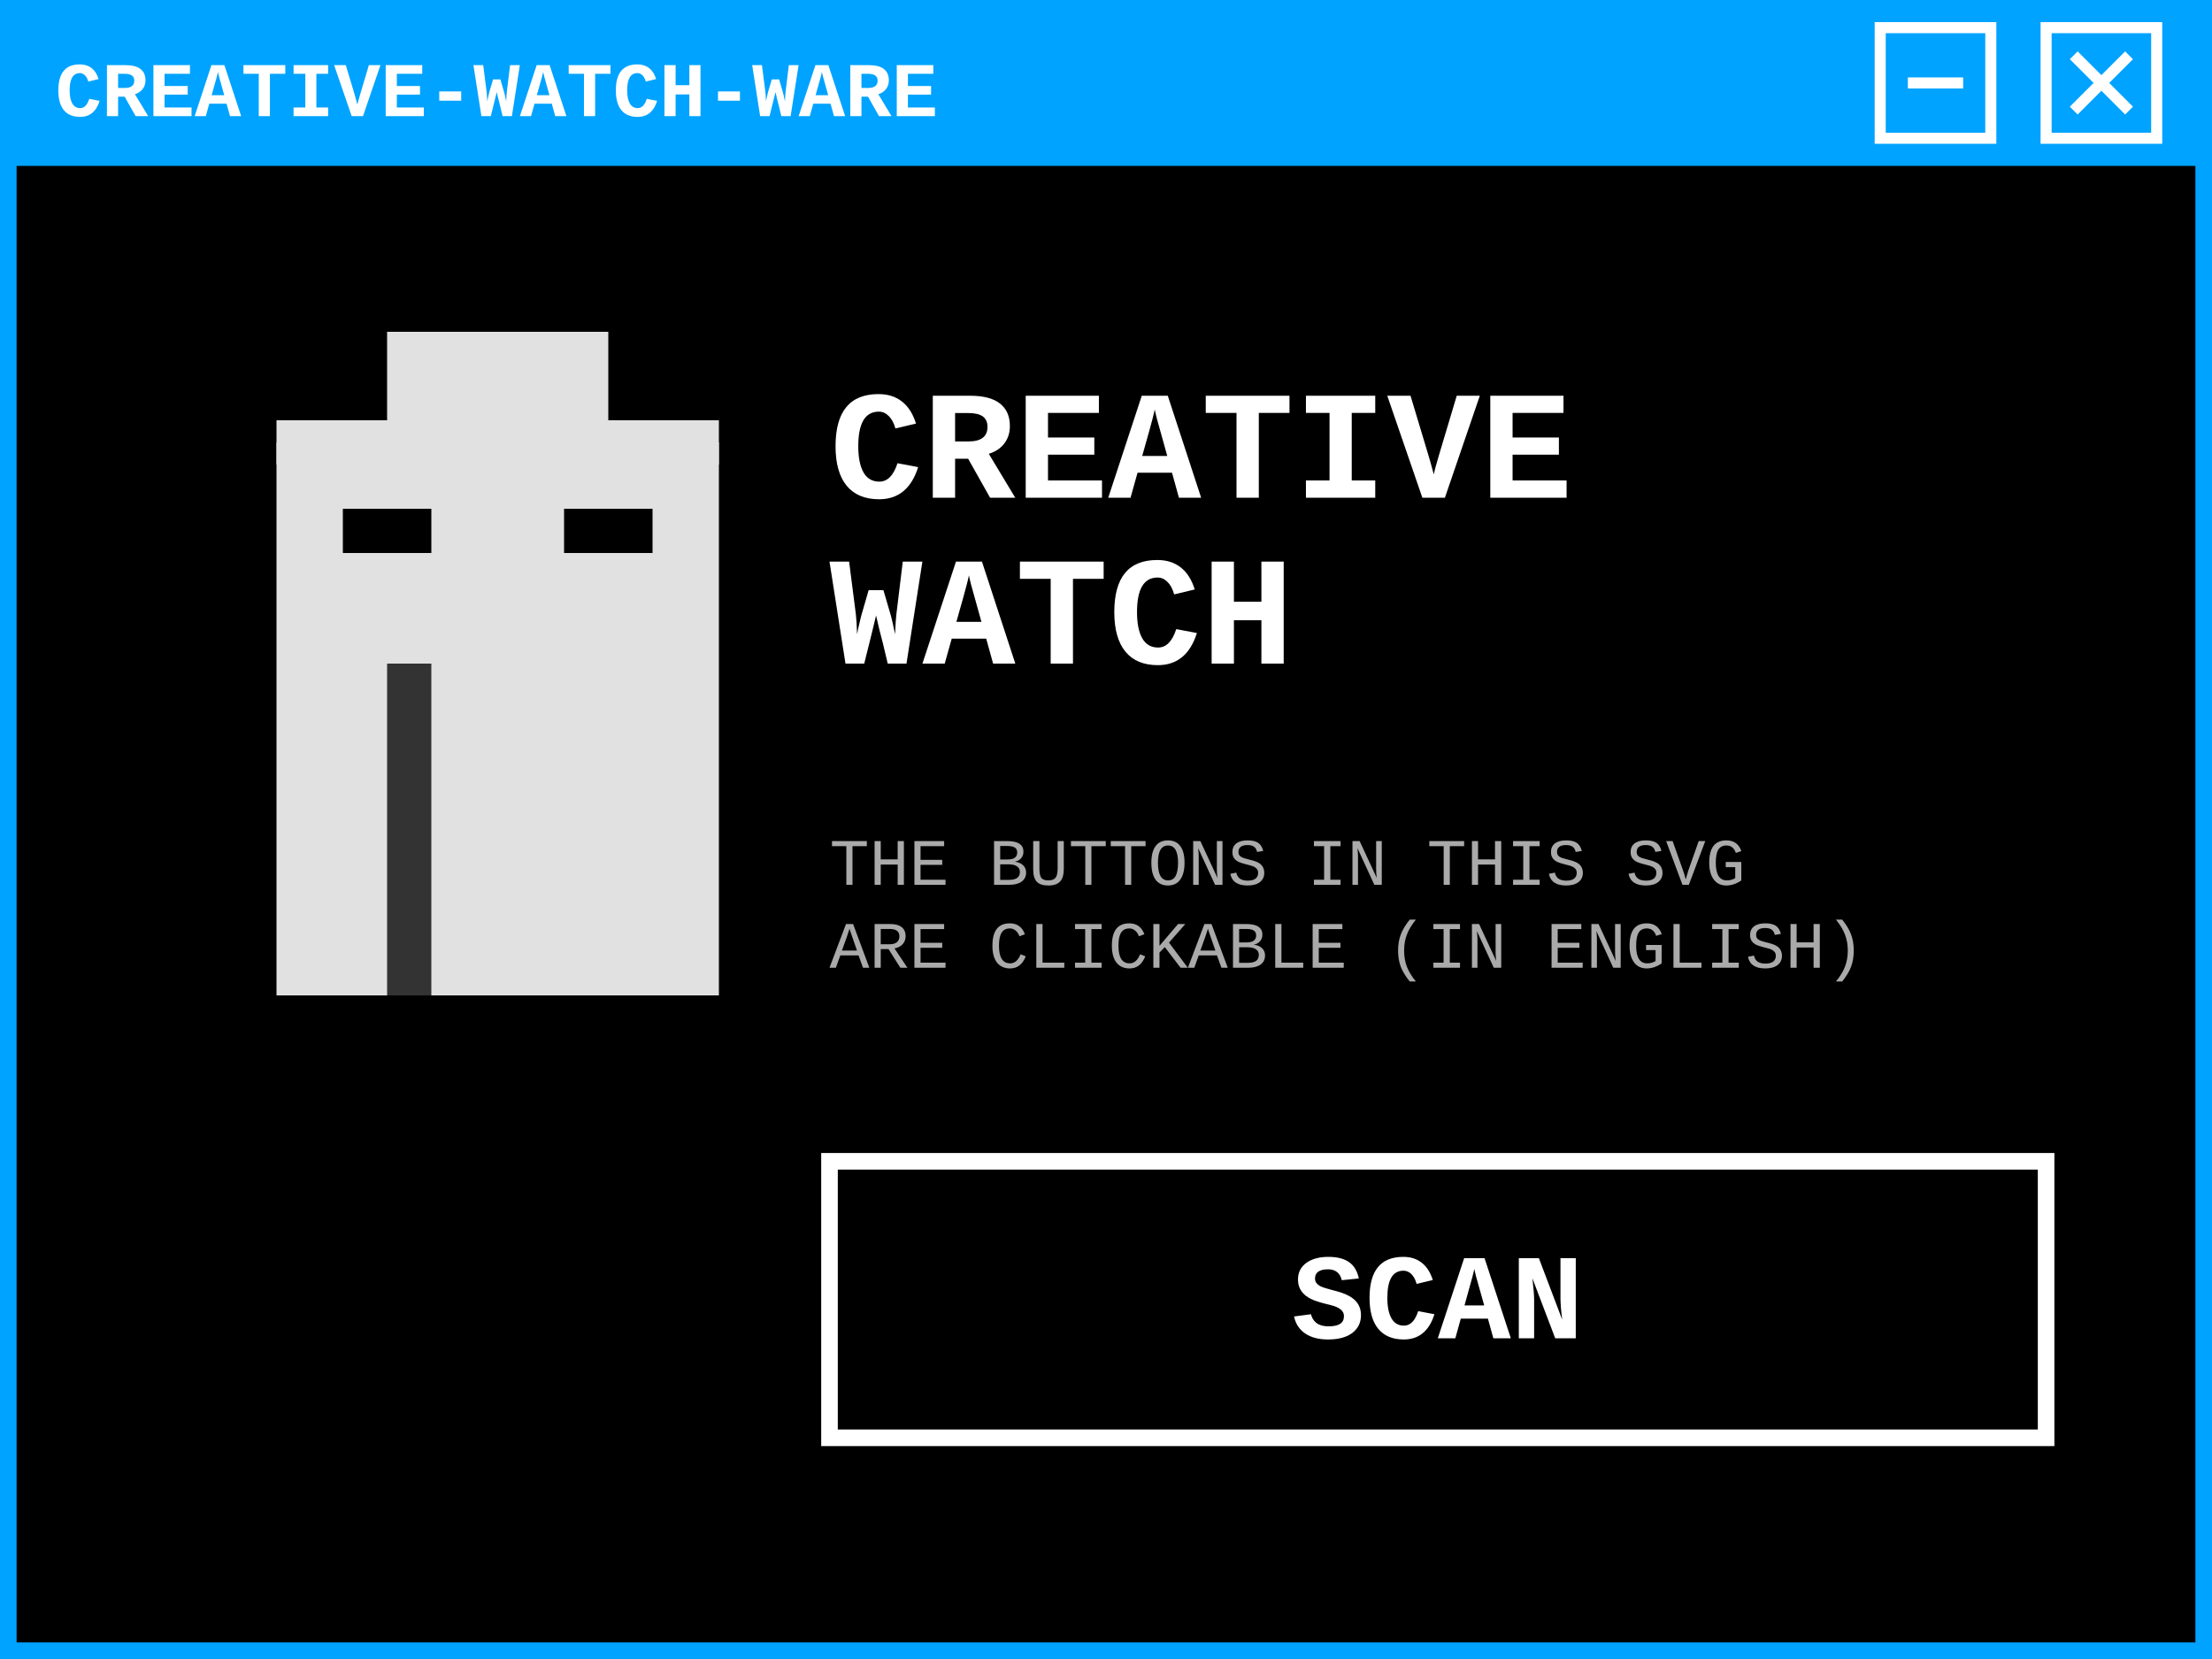
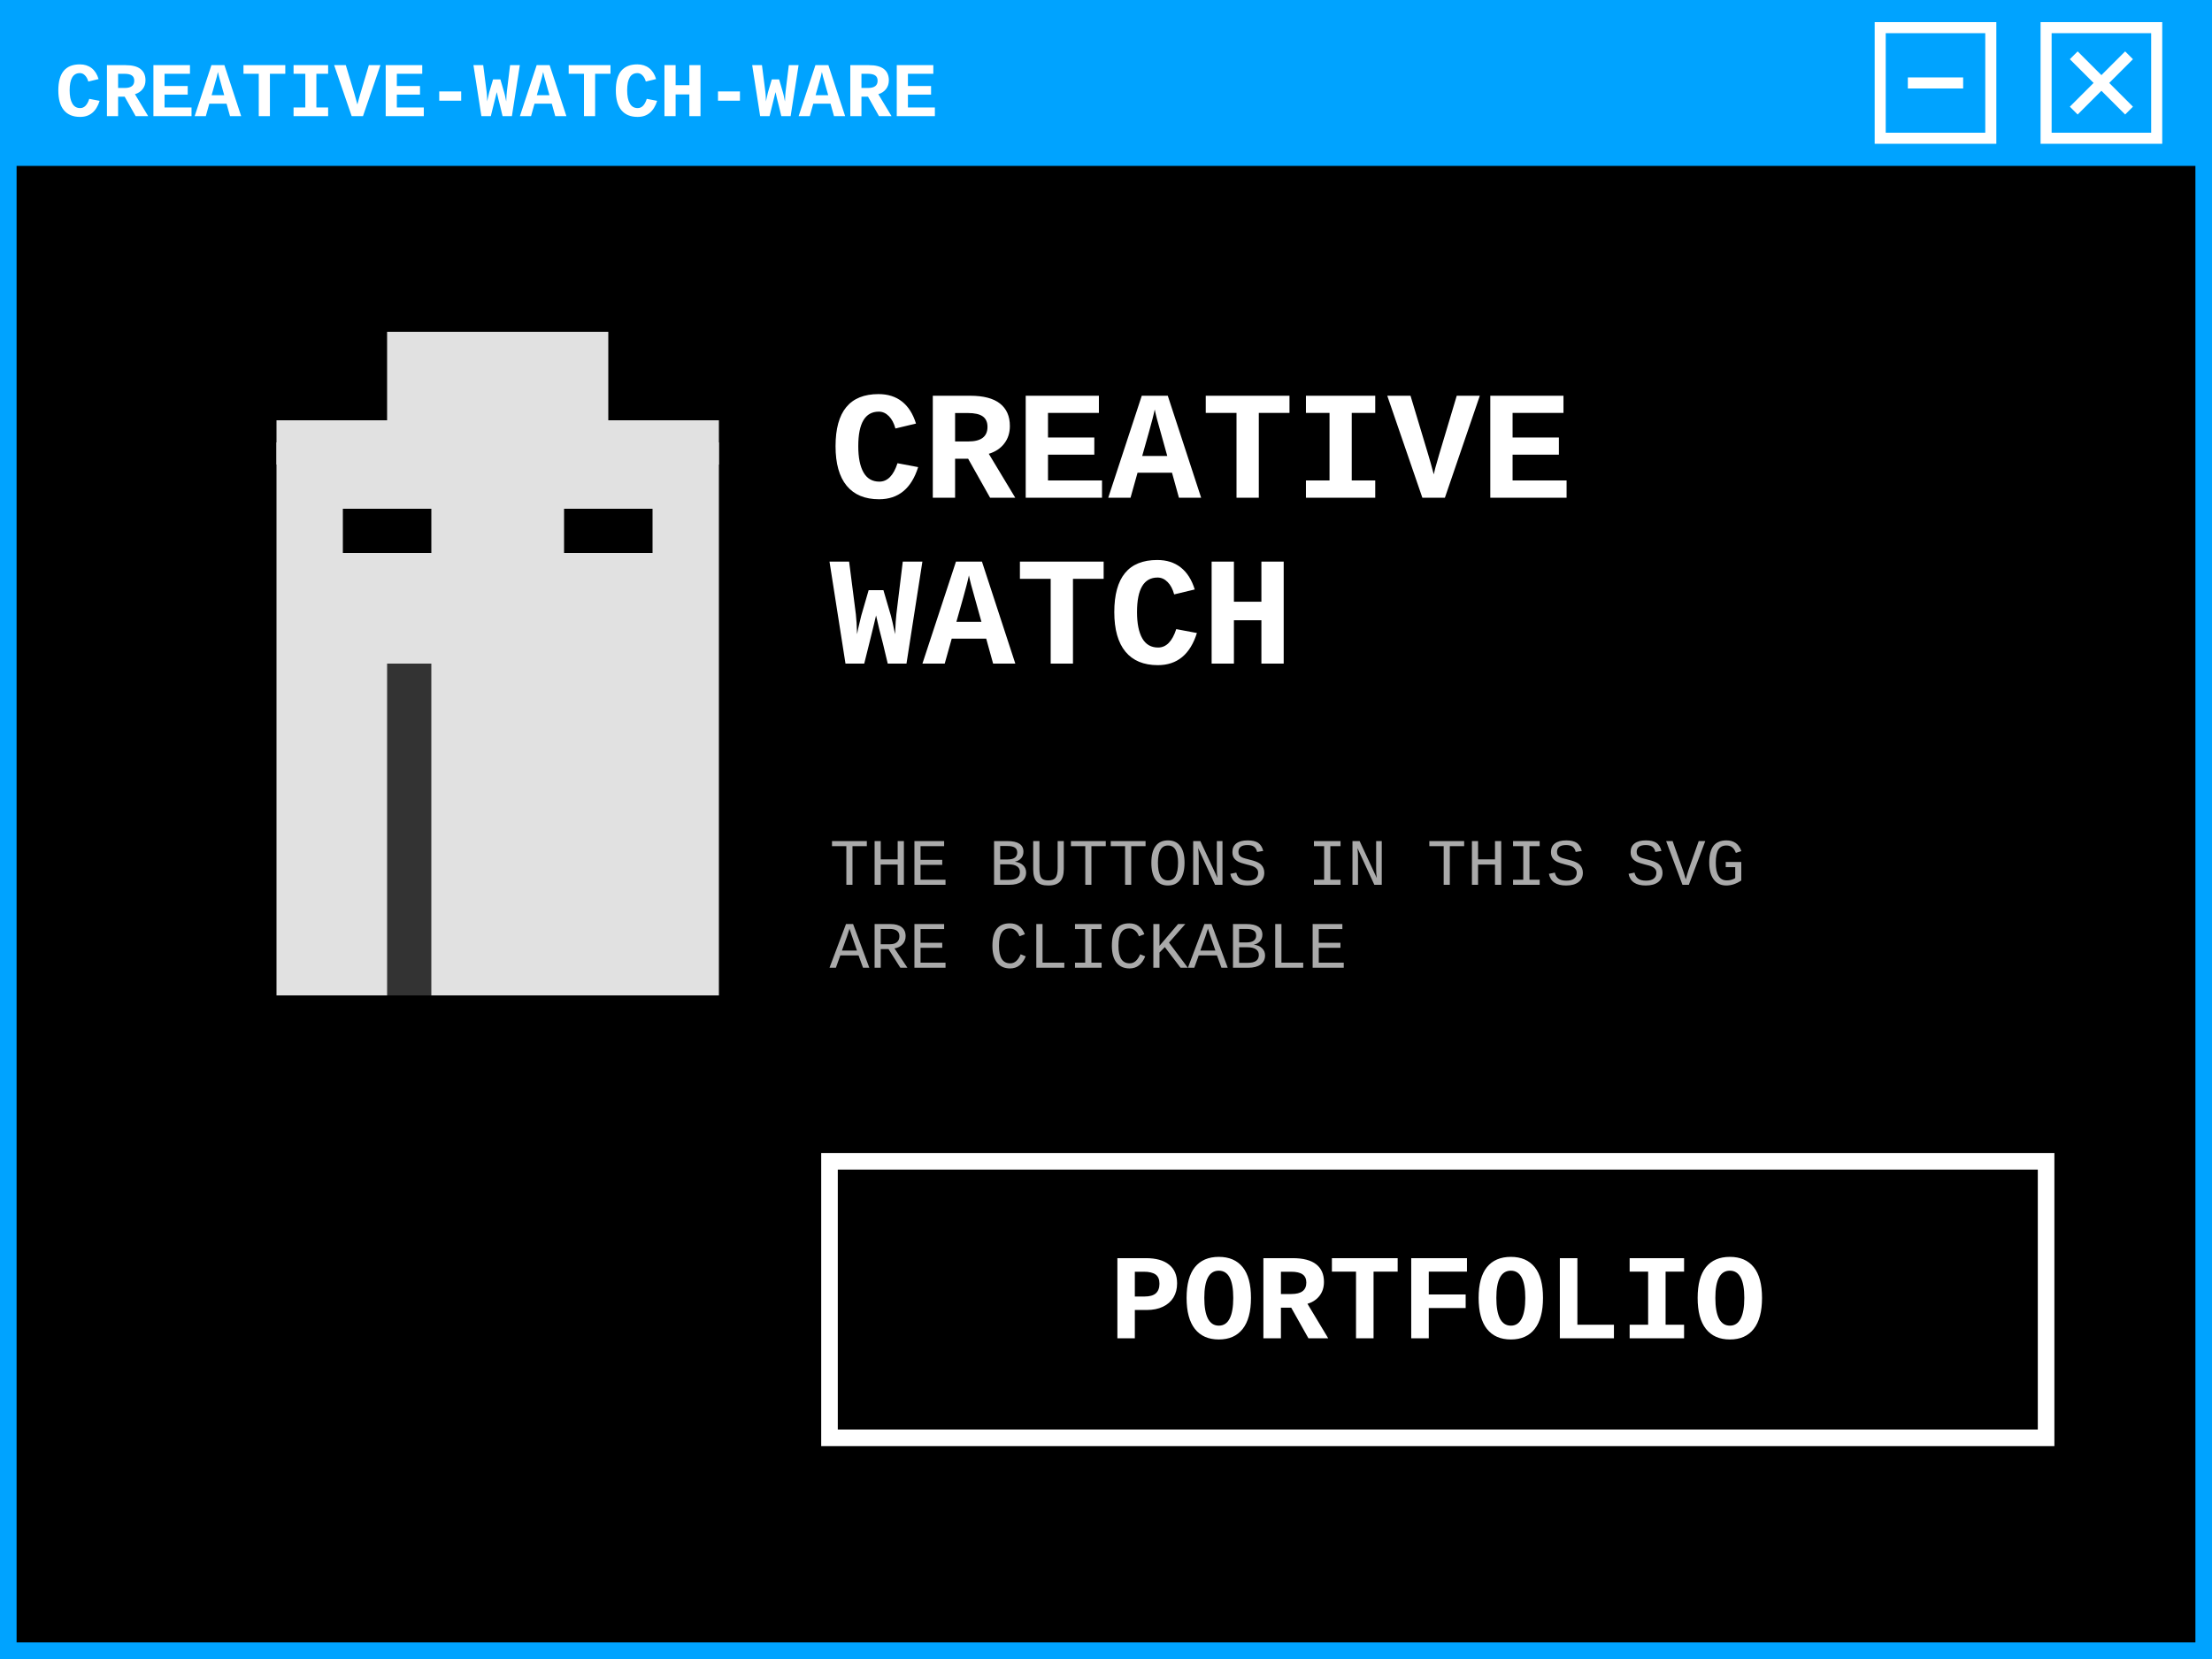
<svg xmlns="http://www.w3.org/2000/svg" xmlns:xlink="http://www.w3.org/1999/xlink" width="400" height="300" viewBox="0 0 400 300">
  <rect width="400" height="300" fill="black" stroke="#00A3FF" stroke-width="6" />
  <rect width="400" height="30" fill="#00A3FF" />
  <text x="10" y="21" font-family="'Courier New', Courier, monospace" font-size="14" font-weight="bold" fill="white">CREATIVE-WATCH-WARE</text>
  <rect x="340" y="5" width="20" height="20" fill="none" stroke="white" stroke-width="2" />
  <line x1="345" y1="15" x2="355" y2="15" stroke="white" stroke-width="2" />
  <rect x="370" y="5" width="20" height="20" fill="none" stroke="white" stroke-width="2" />
  <line x1="375" y1="10" x2="385" y2="20" stroke="white" stroke-width="2" />
  <line x1="385" y1="10" x2="375" y2="20" stroke="white" stroke-width="2" />
  <g transform="translate(30, 60) scale(4)">
    <rect x="5" y="5" width="20" height="25" fill="#E1E1E1" />
    <rect x="10" y="0" width="10" height="5" fill="#E1E1E1" />
    <rect x="5" y="4" width="20" height="2" fill="#E1E1E1" />
    <rect x="8" y="8" width="4" height="2" fill="black" />
    <rect x="18" y="8" width="4" height="2" fill="black" />
    <rect x="10" y="15" width="2" height="15" fill="#333" />
  </g>
  <text x="150" y="90" font-family="'Courier New', Courier, monospace" font-size="28" font-weight="bold" fill="white">CREATIVE</text>
  <text x="150" y="120" font-family="'Courier New', Courier, monospace" font-size="28" font-weight="bold" fill="white">WATCH</text>
  <text x="150" y="160" font-family="'Courier New', Courier, monospace" font-size="12" fill="#AAA">THE BUTTONS IN THIS SVG</text>
-   <text x="150" y="175" font-family="'Courier New', Courier, monospace" font-size="12" fill="#AAA">ARE CLICKABLE (IN ENGLISH)</text>
+   <text x="150" y="175" font-family="'Courier New', Courier, monospace" font-size="12" fill="#AAA">ARE CLICKABLE</text>
  <a xlink:href="https://github.com/GabrielBaiano" target="_top">
    <rect x="150" y="210" width="220" height="50" fill="none" stroke="white" stroke-width="3" />
-     <text x="260" y="242" font-family="'Courier New', Courier, monospace" font-size="22" font-weight="bold" fill="white" text-anchor="middle">SCAN</text>
+     <text x="260" y="242" font-family="'Courier New', Courier, monospace" font-size="22" font-weight="bold" fill="white" text-anchor="middle">PORTFOLIO</text>
  </a>
</svg>
